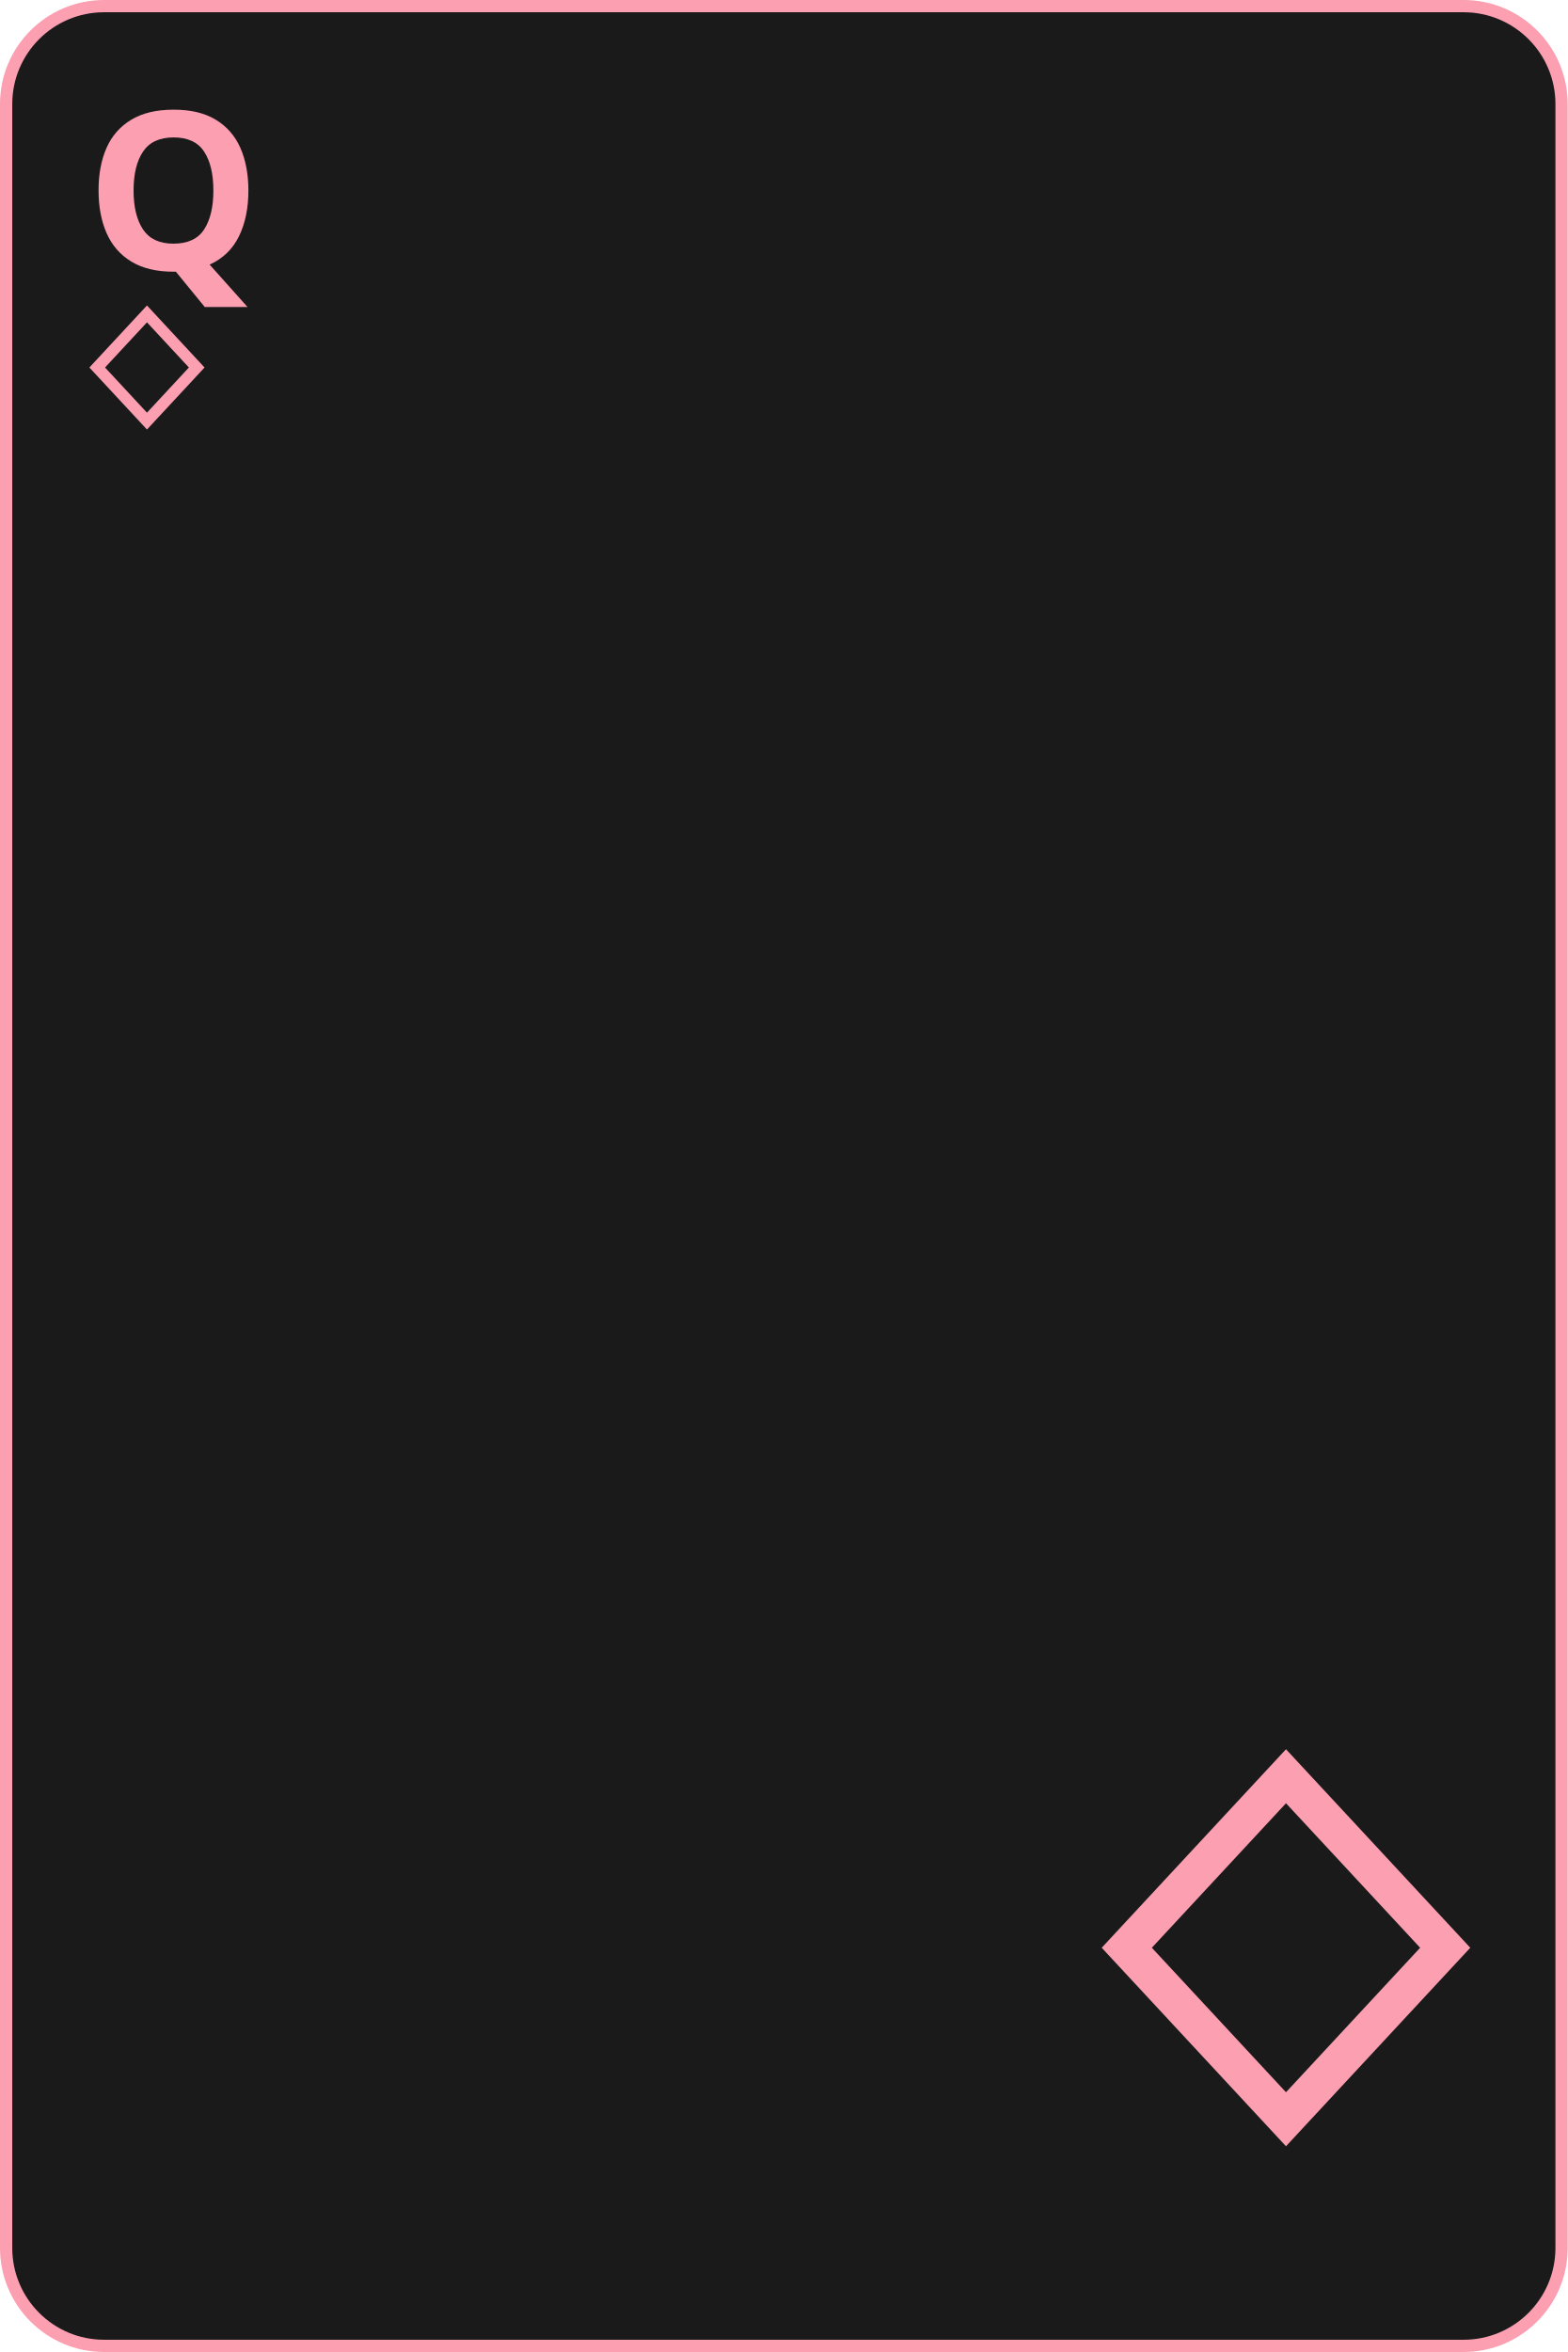
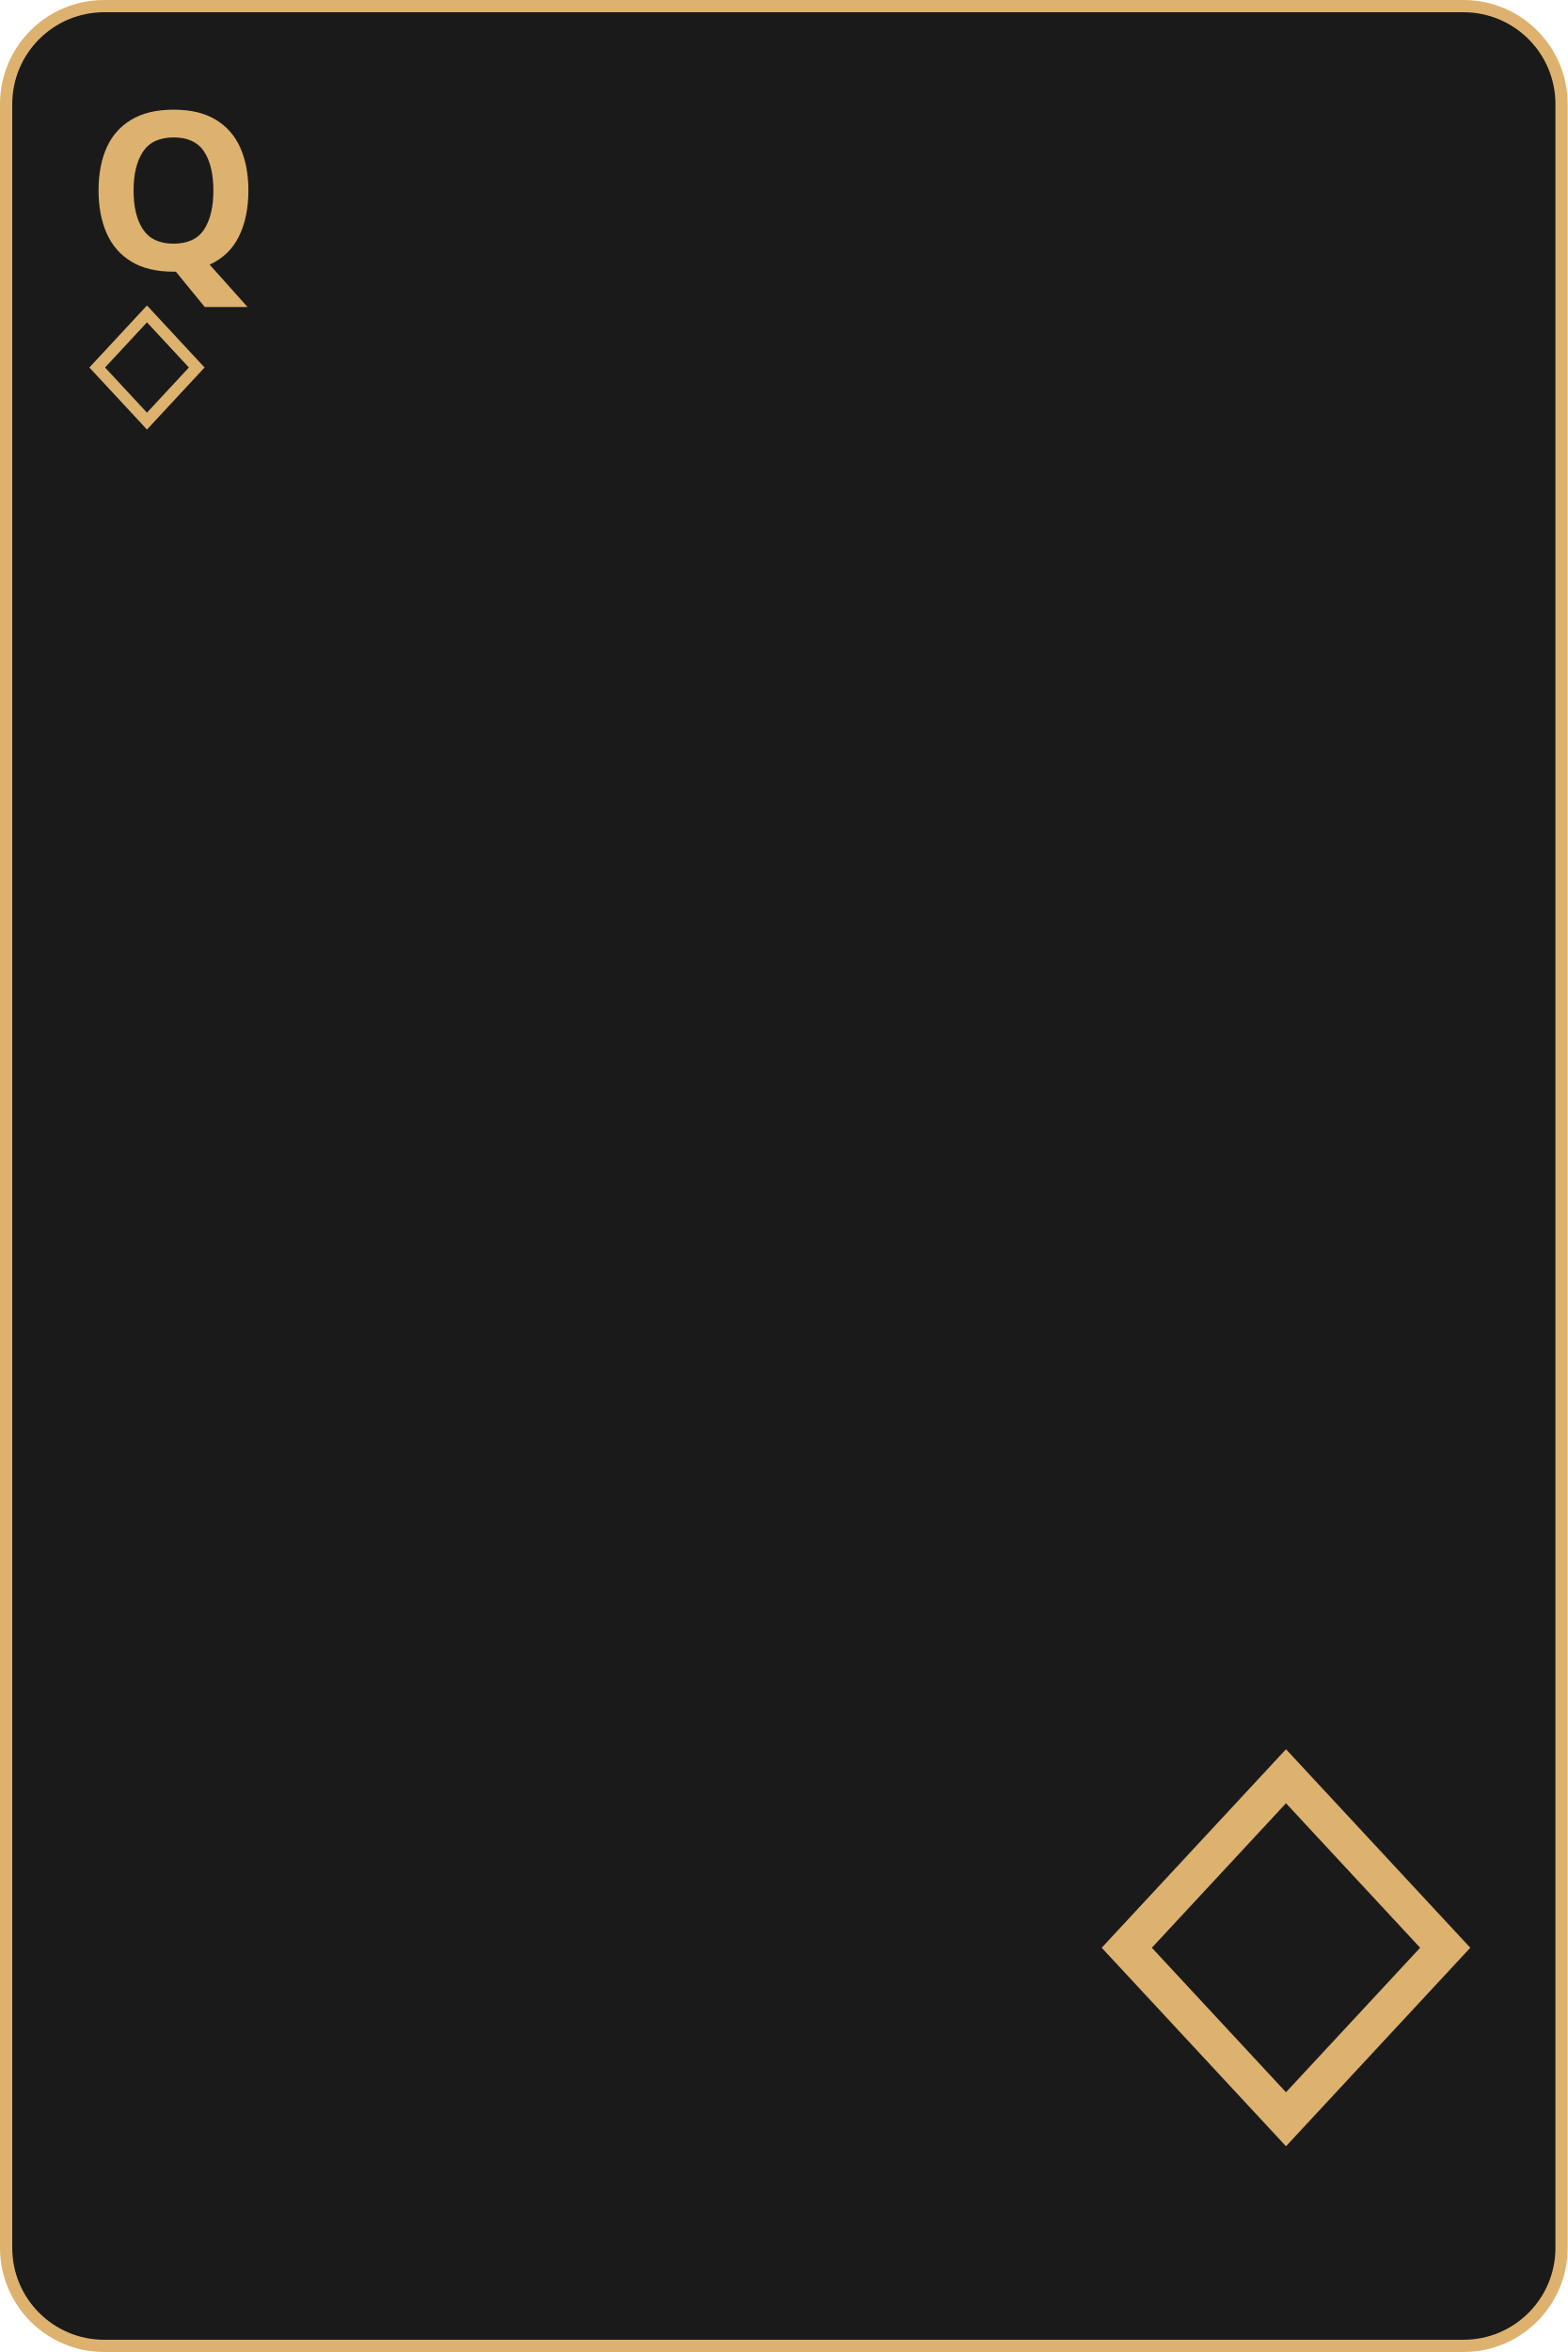
<svg xmlns="http://www.w3.org/2000/svg" width="256" height="384" viewBox="0 0 256 384">
-   <rect x="1" y="1" width="254" height="382" rx="16" ry="16" fill="#1a1a1a" stroke="#fb9fb1" stroke-width="2" />
-   <text x="14" y="44" font-family="Fira Mono" font-size="36" font-weight="700" fill="#fb9fb1">Q</text>
+   <rect x="1" y="1" width="254" height="382" rx="16" ry="16" fill="#1a1a1a" stroke="#ddb26f" stroke-width="2" />
+   <text x="14" y="44" font-family="Fira Mono" font-size="36" font-weight="700" fill="#ddb26f">Q</text>
  <g transform="translate(14 50) scale(0.625)">
-     <path d="M16,2 L 29,16 L 16,30 L 3,16 Z" fill="none" stroke="#fb9fb1" stroke-width="3" />
+     <path d="M16,2 L 29,16 L 16,30 L 3,16 Z" fill="none" stroke="#ddb26f" stroke-width="3" />
  </g>
  <g transform="translate(178 286) scale(2)">
-     <path d="M16,2 L 29,16 L 16,30 L 3,16 Z" fill="none" stroke="#fb9fb1" stroke-width="3" />
+     <path d="M16,2 L 29,16 L 16,30 L 3,16 Z" fill="none" stroke="#ddb26f" stroke-width="3" />
  </g>
</svg>
